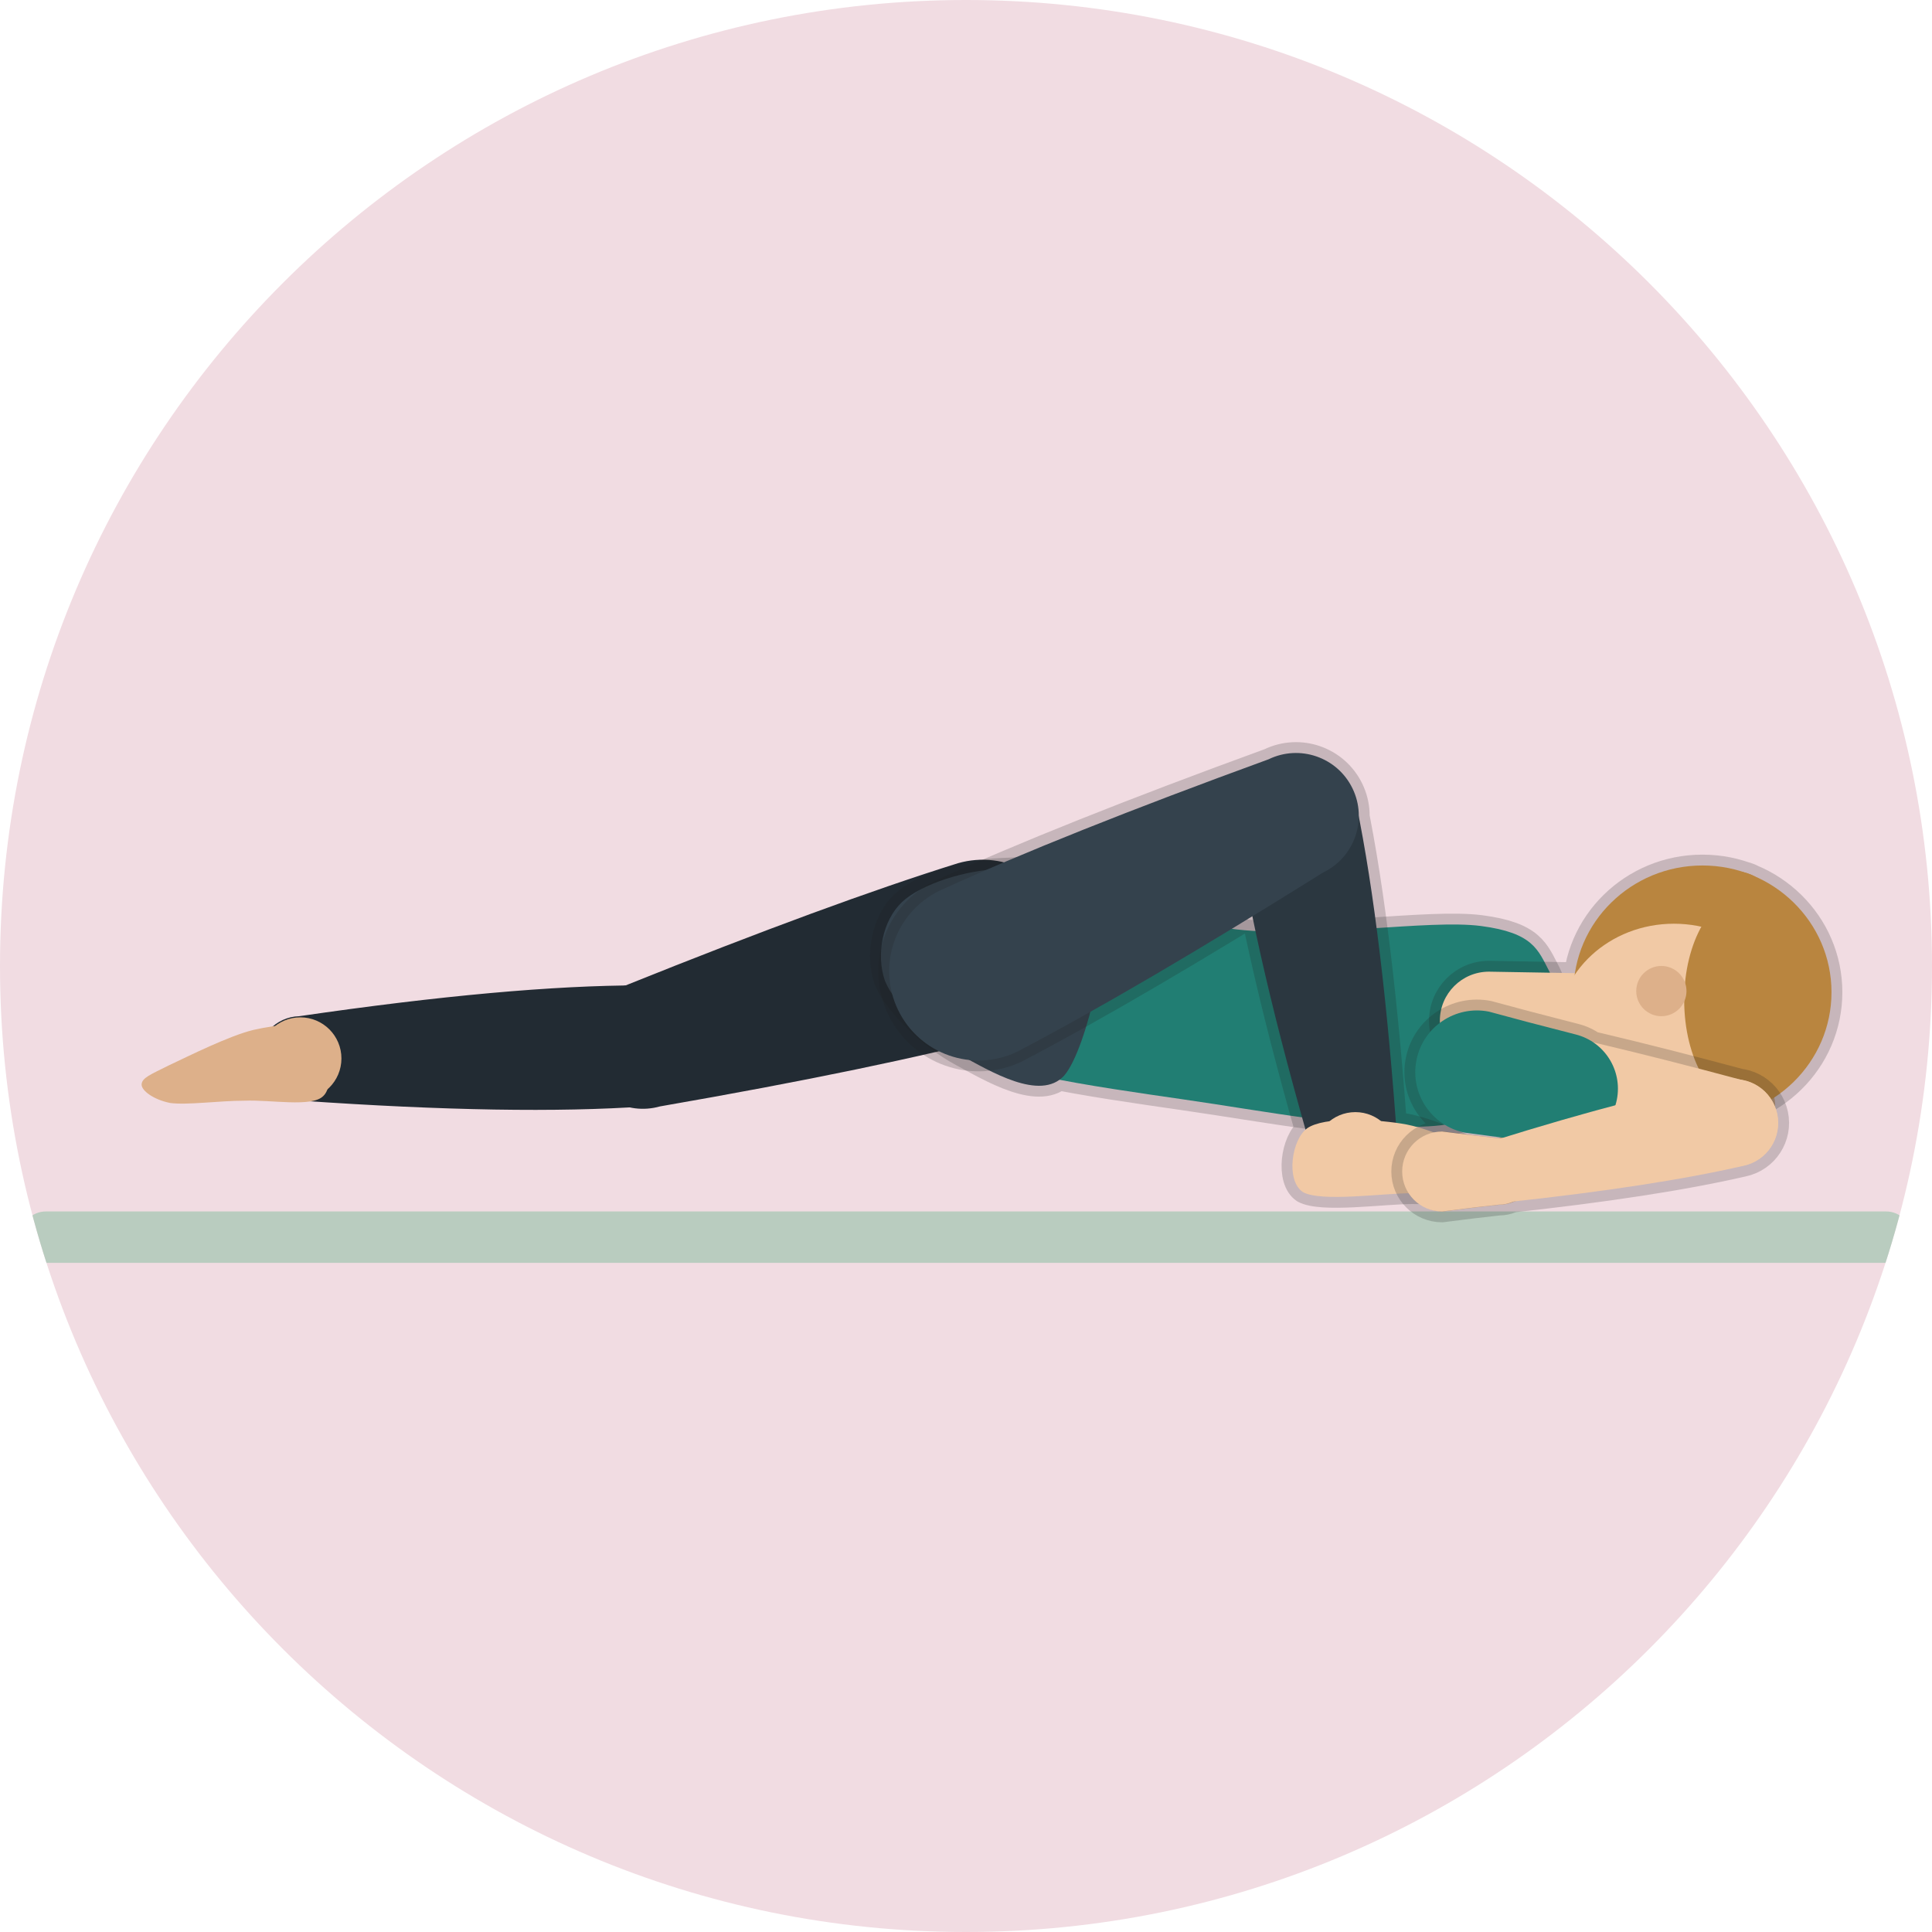
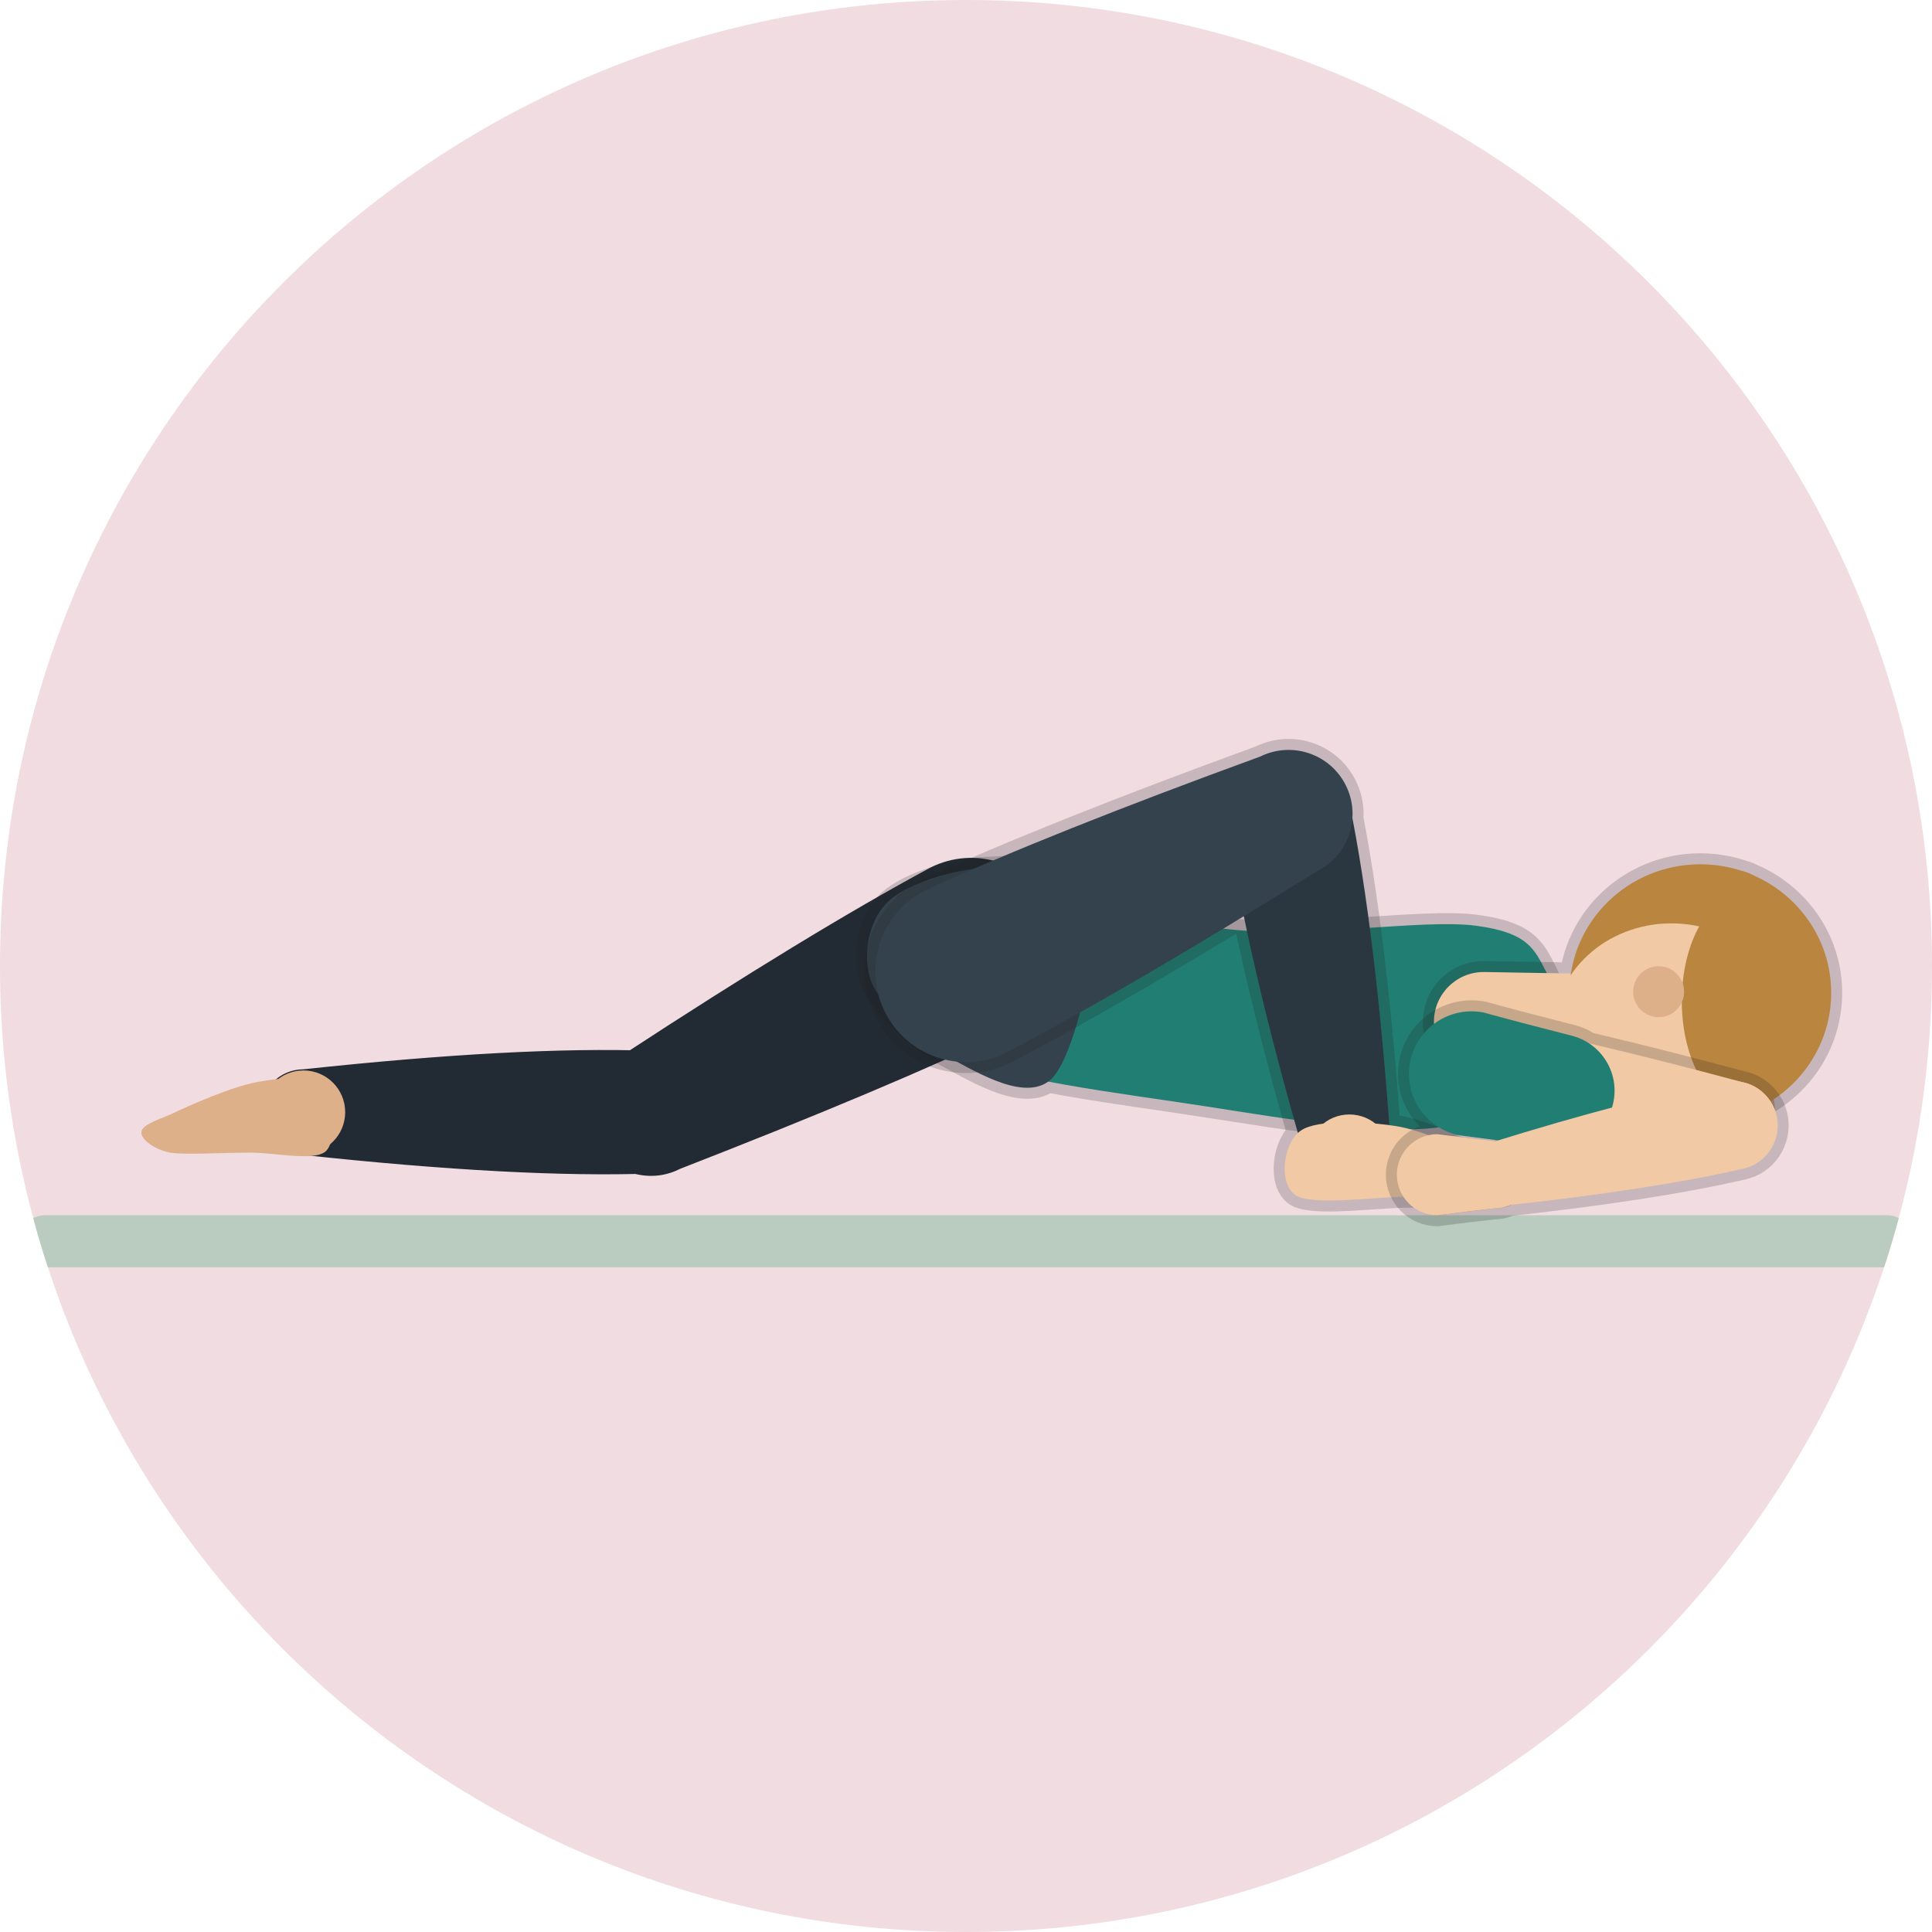
<svg xmlns="http://www.w3.org/2000/svg" viewBox="0 0 200 200" width="400" height="400" role="img" aria-label="Figure in a deep low lunge in profile with the back knee down and both hands on the floor by the front foot.">
  <circle cx="100" cy="100" r="100" fill="#F1DCE2" />
  <clipPath id="chk5eip">
    <circle cx="100" cy="100" r="100" />
  </clipPath>
  <g clip-path="url(#chk5eip)">
-     <g transform="translate(100.0 126.0) scale(1.182)">
-       <rect x="-82.786" y="-0.5" width="165.572" height="4.5" rx="2.2" fill="#B9CCBF" />
+     <g transform="translate(100.0 126.4) scale(1.199)">
+       <rect x="-81.71" y="-0.5" width="163.419" height="4.5" rx="2.2" fill="#B9CCBF" />
      <g>
-         <path d="M43.6 -11.2Q52.0 -8.8 66.1 -6.0A3.8 3.8 0 0 0 68.0 -13.4Q54.5 -18.0 46.1 -20.2A4.7 4.7 0 0 0 43.6 -11.2Z" fill="#DDB08A" />
-         <path d="M43.4 -10.5Q46.4 -9.9 51.1 -8.9A4.9 4.9 0 0 0 53.7 -18.4Q49.1 -19.9 46.2 -20.9A5.4 5.4 0 0 0 43.4 -10.5Z" fill="#1B6A61" />
-         <path d="M66.0 -13.4Q58.3 -11.4 46.1 -6.7A2.8 2.8 0 0 0 47.6 -1.3Q60.5 -3.7 68.1 -6.1A3.8 3.8 0 0 0 66.0 -13.4Z" fill="#DDB08A" />
-         <path d="M46.8 -6.9Q44.9 -7.1 41.8 -7.5A3.5 3.5 0 0 0 41.8 -0.5Q44.9 -0.9 46.8 -1.1A2.9 2.9 0 0 0 46.8 -6.9Z" fill="#DDB08A" />
+         <path d="M42.5 -11.2Q51.0 -8.8 65.0 -6.0A3.8 3.8 0 0 0 67.0 -13.4Q53.4 -18.0 45.0 -20.2A4.7 4.7 0 0 0 42.5 -11.2Z" fill="#DDB08A" />
+         <path d="M42.4 -10.5Q45.3 -9.9 50.0 -8.9A4.9 4.9 0 0 0 52.6 -18.4Q48.0 -19.9 45.2 -20.9A5.4 5.4 0 0 0 42.4 -10.5Z" fill="#1B6A61" />
+         <path d="M64.9 -13.4Q57.2 -11.4 45.0 -6.7A2.8 2.8 0 0 0 46.5 -1.3Q59.4 -3.7 67.0 -6.1A3.8 3.8 0 0 0 64.9 -13.4Z" fill="#DDB08A" />
+         <path d="M45.8 -6.9Q43.9 -7.1 40.8 -7.5A3.5 3.5 0 0 0 40.8 -0.5Q43.9 -0.9 45.8 -1.1A2.9 2.9 0 0 0 45.8 -6.9Z" fill="#DDB08A" />
      </g>
      <g>
-         <path d="M-28.5 -20.3Q-39.9 -20.3 -58.4 -17.6A3.7 3.7 0 0 0 -58.2 -10.2Q-39.5 -8.9 -28.1 -9.7A5.3 5.3 0 0 0 -28.5 -20.3Z" fill="#222B33" />
-         <path d="M-0.7 -31.0Q-11.9 -27.5 -29.8 -20.3A5.5 5.5 0 0 0 -26.8 -9.7Q-7.8 -13.0 3.6 -16.0A7.8 7.8 0 0 0 -0.7 -31.0Z" fill="#222B33" />
-         <path d="M-58.3 -10.3A3.6 3.6 0.0 1 0 -58.3 -17.5A3.6 3.6 0.0 1 0 -58.3 -10.3Z" fill="#DDB08A" />
-         <path d="M-56.9 -16.2C-55.9 -15.2 -55.2 -11.6 -56.3 -10.6C-57.3 -9.6 -60.9 -10.3 -63.2 -10.2C-65.4 -10.2 -68.2 -9.8 -69.7 -10.0C-71.2 -10.3 -72.2 -11.1 -72.2 -11.6C-72.2 -12.2 -71.4 -12.5 -69.8 -13.3C-68.1 -14.1 -64.5 -15.9 -62.4 -16.4C-60.2 -16.9 -57.9 -17.1 -56.9 -16.2Z" fill="#DDB08A" />
+         <path d="M-27.2 -14.7Q-38.6 -15.1 -57.2 -13.1A3.7 3.7 0 0 0 -57.2 -5.7Q-38.6 -3.7 -27.2 -4.1A5.3 5.3 0 0 0 -27.2 -14.7Z" fill="#222B33" />
+         <path d="M-3.1 -30.5Q-13.5 -24.9 -29.7 -14.3A5.5 5.5 0 0 0 -24.7 -4.5Q-6.7 -11.5 4.0 -16.6A7.8 7.8 0 0 0 -3.1 -30.5Z" fill="#222B33" />
+         <path d="M-57.2 -5.8A3.6 3.6 0.0 1 0 -57.2 -13.0A3.6 3.6 0.0 1 0 -57.2 -5.8Z" fill="#DDB08A" />
+         <path d="M-55.7 -11.6C-54.7 -10.6 -54.2 -7.0 -55.3 -6.0C-56.4 -5.1 -60.0 -6.0 -62.2 -5.9C-64.4 -5.9 -67.2 -5.7 -68.7 -5.9C-70.2 -6.2 -71.2 -7.1 -71.2 -7.6C-71.2 -8.2 -70.4 -8.5 -68.7 -9.2C-67.0 -10.0 -63.4 -11.6 -61.2 -12.0C-59.0 -12.4 -56.7 -12.6 -55.7 -11.6Z" fill="#DDB08A" />
      </g>
      <g>
-         <path d="M2.9 -30.3C7.7 -30.5 16.7 -26.0 23.7 -25.2C30.7 -24.4 40.5 -26.1 45.1 -25.5C49.7 -24.9 50.1 -23.4 51.1 -21.5C52.1 -19.5 52.6 -16.0 51.1 -13.8C49.5 -11.5 46.8 -8.7 42.0 -8.1C37.1 -7.4 28.9 -8.8 21.8 -9.9C14.7 -11.0 4.1 -12.2 -0.4 -14.5C-4.9 -16.8 -5.6 -21.3 -5.1 -23.9C-4.5 -26.5 -1.9 -30.0 2.9 -30.3ZM3.0 -30.5C5.9 -30.6 11.0 -31.2 11.9 -28.1C12.9 -25.1 10.6 -14.7 8.6 -12.4C6.5 -10.1 2.1 -12.8 -0.5 -14.2C-3.1 -15.6 -6.2 -18.5 -7.1 -20.7C-7.9 -23.0 -7.3 -26.0 -5.6 -27.6C-3.9 -29.2 0.0 -30.4 3.0 -30.5Z" fill="#1E1F1D" stroke="#1E1F1D" stroke-width="1.9" stroke-linejoin="round" opacity="0.2" />
-         <path d="M2.9 -30.3C7.7 -30.5 16.7 -26.0 23.7 -25.2C30.7 -24.4 40.5 -26.1 45.1 -25.5C49.7 -24.9 50.1 -23.4 51.1 -21.5C52.1 -19.5 52.6 -16.0 51.1 -13.8C49.5 -11.5 46.8 -8.7 42.0 -8.1C37.1 -7.4 28.9 -8.8 21.8 -9.9C14.7 -11.0 4.1 -12.2 -0.4 -14.5C-4.9 -16.8 -5.6 -21.3 -5.1 -23.9C-4.5 -26.5 -1.9 -30.0 2.9 -30.3Z" fill="#217E73" />
-         <path d="M3.0 -30.5C5.9 -30.6 11.0 -31.2 11.9 -28.1C12.9 -25.1 10.6 -14.7 8.6 -12.4C6.5 -10.1 2.1 -12.8 -0.5 -14.2C-3.1 -15.6 -6.2 -18.5 -7.1 -20.7C-7.9 -23.0 -7.3 -26.0 -5.6 -27.6C-3.9 -29.2 0.0 -30.4 3.0 -30.5Z" fill="#34424D" />
+         <path d="M1.8 -30.3C6.6 -30.5 15.6 -26.0 22.6 -25.2C29.6 -24.4 39.4 -26.1 44.0 -25.5C48.6 -24.9 49.1 -23.4 50.1 -21.5C51.1 -19.5 51.5 -16.0 50.0 -13.8C48.5 -11.5 45.8 -8.7 40.9 -8.1C36.0 -7.4 27.8 -8.8 20.7 -9.9C13.7 -11.0 3.0 -12.2 -1.5 -14.5C-6.0 -16.8 -6.7 -21.3 -6.2 -23.9C-5.6 -26.5 -2.9 -30.0 1.8 -30.3ZM1.9 -30.5C4.8 -30.6 9.9 -31.2 10.8 -28.1C11.8 -25.1 9.6 -14.7 7.5 -12.4C5.4 -10.1 1.0 -12.8 -1.6 -14.2C-4.2 -15.6 -7.3 -18.5 -8.2 -20.7C-9.0 -23.0 -8.4 -26.0 -6.7 -27.6C-5.0 -29.2 -1.0 -30.4 1.9 -30.5Z" fill="#1E1F1D" stroke="#1E1F1D" stroke-width="1.9" stroke-linejoin="round" opacity="0.2" />
+         <path d="M1.8 -30.3C6.6 -30.5 15.6 -26.0 22.6 -25.2C29.6 -24.4 39.4 -26.1 44.0 -25.5C48.6 -24.9 49.1 -23.4 50.1 -21.5C51.1 -19.5 51.5 -16.0 50.0 -13.8C48.5 -11.5 45.8 -8.7 40.9 -8.1C36.0 -7.4 27.8 -8.8 20.7 -9.9C13.7 -11.0 3.0 -12.2 -1.5 -14.5C-6.0 -16.8 -6.7 -21.3 -6.2 -23.9C-5.6 -26.5 -2.9 -30.0 1.8 -30.3Z" fill="#217E73" />
+         <path d="M1.9 -30.5C4.8 -30.6 9.9 -31.2 10.8 -28.1C11.8 -25.1 9.6 -14.7 7.5 -12.4C5.4 -10.1 1.0 -12.8 -1.6 -14.2C-4.2 -15.6 -7.3 -18.5 -8.2 -20.7C-9.0 -23.0 -8.4 -26.0 -6.7 -27.6C-5.0 -29.2 -1.0 -30.4 1.9 -30.5Z" fill="#34424D" />
      </g>
      <g>
-         <path d="M45.8 -12.9Q52.1 -13.0 62.3 -13.2A4.0 4.0 0 0 0 62.3 -21.2Q52.1 -21.4 45.8 -21.5A4.3 4.3 0 0 0 45.8 -12.9ZM63.6 -26.6Q64.3 -23.0 65.4 -17.1A1.9 1.9 0 0 0 69.2 -17.1Q70.3 -23.0 71.0 -26.6A3.7 3.7 0 0 0 63.6 -26.6ZM53.2 -19.7A11.1 11.3 90.0 1 0 75.8 -19.7A11.1 11.3 90.0 1 0 53.2 -19.7ZM51.8 -16.3A9.4 10.2 90.0 1 0 72.2 -16.3A9.4 10.2 90.0 1 0 51.8 -16.3ZM57.0 -8.3A5.6 5.6 0.0 1 0 57.0 -19.5A5.6 5.6 0.0 1 0 57.0 -8.3ZM61.0 -5.3A1.8 1.8 0.0 1 0 61.0 -8.9A1.8 1.8 0.0 1 0 61.0 -5.3ZM62.9 -19.0A9.3 5.4 90.0 1 0 73.7 -19.0A9.3 5.4 90.0 1 0 62.9 -19.0ZM60.9 -17.6A2.2 2.2 0.0 1 0 60.9 -22.0A2.2 2.2 0.0 1 0 60.9 -17.6Z" fill="#1E1F1D" stroke="#1E1F1D" stroke-width="1.9" stroke-linejoin="round" opacity="0.2" />
-         <path d="M45.8 -12.9Q52.1 -13.0 62.3 -13.2A4.0 4.0 0 0 0 62.3 -21.2Q52.1 -21.4 45.8 -21.5A4.3 4.3 0 0 0 45.8 -12.9Z" fill="#F1C9A5" />
-         <path d="M63.6 -26.6Q64.3 -23.0 65.4 -17.1A1.9 1.9 0 0 0 69.2 -17.1Q70.3 -23.0 71.0 -26.6A3.7 3.7 0 0 0 63.6 -26.6Z" fill="#B9853F" />
-         <path d="M53.2 -19.7A11.1 11.3 90.0 1 0 75.8 -19.7A11.1 11.3 90.0 1 0 53.2 -19.7Z" fill="#B9853F" />
-         <path d="M51.8 -16.3A9.4 10.2 90.0 1 0 72.2 -16.3A9.4 10.2 90.0 1 0 51.8 -16.3Z" fill="#F1C9A5" />
-         <path d="M57.0 -8.3A5.6 5.6 0.0 1 0 57.0 -19.5A5.6 5.6 0.0 1 0 57.0 -8.3Z" fill="#F1C9A5" />
-         <path d="M61.0 -5.3A1.8 1.8 0.0 1 0 61.0 -8.9A1.8 1.8 0.0 1 0 61.0 -5.3Z" fill="#F1C9A5" />
-         <path d="M62.9 -19.0A9.3 5.4 90.0 1 0 73.7 -19.0A9.3 5.4 90.0 1 0 62.9 -19.0Z" fill="#B9853F" />
-         <path d="M60.9 -17.6A2.2 2.2 0.0 1 0 60.9 -22.0A2.2 2.2 0.0 1 0 60.9 -17.6Z" fill="#DDB08A" />
+         <path d="M44.7 -12.9Q51.0 -13.0 61.2 -13.2A4.0 4.0 0 0 0 61.2 -21.2Q51.0 -21.4 44.7 -21.5A4.3 4.3 0 0 0 44.7 -12.9ZM62.5 -26.6Q63.2 -23.0 64.3 -17.1A1.9 1.9 0 0 0 68.1 -17.1Q69.2 -23.0 69.9 -26.6A3.7 3.7 0 0 0 62.5 -26.6ZM52.1 -19.7A11.1 11.3 90.0 1 0 74.7 -19.7A11.1 11.3 90.0 1 0 52.1 -19.7ZM50.7 -16.3A9.4 10.2 90.0 1 0 71.1 -16.3A9.4 10.2 90.0 1 0 50.7 -16.3ZM55.9 -8.3A5.6 5.6 0.0 1 0 55.9 -19.5A5.6 5.6 0.0 1 0 55.9 -8.3ZM59.9 -5.3A1.8 1.8 0.0 1 0 59.9 -8.9A1.8 1.8 0.0 1 0 59.9 -5.3ZM61.8 -19.0A9.3 5.4 90.0 1 0 72.6 -19.0A9.3 5.4 90.0 1 0 61.8 -19.0ZM59.8 -17.6A2.2 2.2 0.0 1 0 59.8 -22.0A2.2 2.2 0.0 1 0 59.8 -17.6Z" fill="#1E1F1D" stroke="#1E1F1D" stroke-width="1.9" stroke-linejoin="round" opacity="0.2" />
+         <path d="M44.7 -12.9Q51.0 -13.0 61.2 -13.2A4.0 4.0 0 0 0 61.2 -21.2Q51.0 -21.4 44.7 -21.5A4.3 4.3 0 0 0 44.7 -12.9Z" fill="#F1C9A5" />
+         <path d="M62.5 -26.6Q63.2 -23.0 64.3 -17.1A1.9 1.9 0 0 0 68.1 -17.1Q69.2 -23.0 69.9 -26.6A3.7 3.7 0 0 0 62.5 -26.6Z" fill="#B9853F" />
+         <path d="M52.1 -19.7A11.1 11.3 90.0 1 0 74.7 -19.7A11.1 11.3 90.0 1 0 52.1 -19.7Z" fill="#B9853F" />
+         <path d="M50.7 -16.3A9.4 10.2 90.0 1 0 71.1 -16.3A9.4 10.2 90.0 1 0 50.7 -16.3Z" fill="#F1C9A5" />
+         <path d="M55.9 -8.3A5.6 5.6 0.0 1 0 55.9 -19.5A5.6 5.6 0.0 1 0 55.9 -8.3Z" fill="#F1C9A5" />
+         <path d="M59.9 -5.3A1.8 1.8 0.0 1 0 59.9 -8.9A1.8 1.8 0.0 1 0 59.9 -5.3Z" fill="#F1C9A5" />
+         <path d="M61.8 -19.0A9.3 5.4 90.0 1 0 72.6 -19.0A9.3 5.4 90.0 1 0 61.8 -19.0Z" fill="#B9853F" />
+         <path d="M59.8 -17.6A2.2 2.2 0.0 1 0 59.8 -22.0A2.2 2.2 0.0 1 0 59.8 -17.6Z" fill="#DDB08A" />
      </g>
      <g>
-         <path d="M23.7 -34.2Q25.3 -22.9 30.5 -5.0A3.7 3.7 0 0 0 37.8 -6.2Q36.5 -24.9 34.2 -36.1A5.3 5.3 0 0 0 23.7 -34.2ZM4.5 -14.5Q15.0 -20.0 31.3 -30.2A5.5 5.5 0 0 0 26.5 -40.1Q8.4 -33.5 -2.3 -28.6A7.8 7.8 0 0 0 4.5 -14.5ZM34.1 -2.0A3.6 3.6 0.0 1 0 34.1 -9.2A3.6 3.6 0.0 1 0 34.1 -2.0ZM29.9 -7.8C28.5 -6.8 28.0 -3.2 29.5 -2.2C31.1 -1.3 36.5 -2.1 39.1 -2.1C41.8 -2.1 44.1 -1.8 45.6 -2.1C47.1 -2.4 48.1 -3.3 48.1 -3.8C48.1 -4.4 47.3 -4.7 45.6 -5.4C44.0 -6.1 40.8 -7.8 38.1 -8.2C35.5 -8.6 31.4 -8.8 29.9 -7.8Z" fill="#1E1F1D" stroke="#1E1F1D" stroke-width="1.9" stroke-linejoin="round" opacity="0.2" />
-         <path d="M23.7 -34.2Q25.3 -22.9 30.5 -5.0A3.7 3.7 0 0 0 37.8 -6.2Q36.5 -24.9 34.2 -36.1A5.3 5.3 0 0 0 23.7 -34.2Z" fill="#2B3740" />
-         <path d="M4.5 -14.5Q15.0 -20.0 31.3 -30.2A5.5 5.5 0 0 0 26.5 -40.1Q8.4 -33.5 -2.3 -28.6A7.8 7.8 0 0 0 4.5 -14.5Z" fill="#34424D" />
-         <path d="M34.1 -2.0A3.6 3.6 0.0 1 0 34.1 -9.2A3.6 3.6 0.0 1 0 34.1 -2.0Z" fill="#F1C9A5" />
-         <path d="M29.9 -7.8C28.5 -6.8 28.0 -3.2 29.5 -2.2C31.1 -1.3 36.5 -2.1 39.1 -2.1C41.8 -2.1 44.1 -1.8 45.6 -2.1C47.1 -2.4 48.1 -3.3 48.1 -3.8C48.1 -4.4 47.3 -4.7 45.6 -5.4C44.0 -6.1 40.8 -7.8 38.1 -8.2C35.5 -8.6 31.4 -8.8 29.9 -7.8Z" fill="#F1C9A5" />
+         <path d="M22.6 -34.2Q24.2 -22.9 29.4 -5.0A3.7 3.7 0 0 0 36.7 -6.2Q35.4 -24.9 33.1 -36.1A5.3 5.3 0 0 0 22.6 -34.2ZM3.4 -14.5Q13.9 -20.0 30.3 -30.2A5.5 5.5 0 0 0 25.4 -40.1Q7.3 -33.5 -3.4 -28.6A7.8 7.8 0 0 0 3.4 -14.5ZM33.1 -2.0A3.6 3.6 0.0 1 0 33.1 -9.2A3.6 3.6 0.0 1 0 33.1 -2.0ZM28.9 -7.8C27.4 -6.8 26.9 -3.2 28.5 -2.2C30.0 -1.3 35.4 -2.1 38.1 -2.1C40.8 -2.1 43.1 -1.8 44.6 -2.1C46.1 -2.4 47.1 -3.3 47.1 -3.8C47.1 -4.4 46.2 -4.7 44.6 -5.4C42.9 -6.1 39.7 -7.8 37.1 -8.2C34.5 -8.6 30.3 -8.8 28.9 -7.8Z" fill="#1E1F1D" stroke="#1E1F1D" stroke-width="1.9" stroke-linejoin="round" opacity="0.2" />
+         <path d="M22.6 -34.2Q24.2 -22.9 29.4 -5.0A3.7 3.7 0 0 0 36.7 -6.2Q35.4 -24.9 33.1 -36.1A5.3 5.3 0 0 0 22.6 -34.2Z" fill="#2B3740" />
+         <path d="M3.4 -14.5Q13.9 -20.0 30.3 -30.2A5.5 5.5 0 0 0 25.4 -40.1Q7.3 -33.5 -3.4 -28.6A7.8 7.8 0 0 0 3.4 -14.5Z" fill="#34424D" />
+         <path d="M33.1 -2.0A3.6 3.6 0.0 1 0 33.1 -9.2A3.6 3.6 0.0 1 0 33.1 -2.0Z" fill="#F1C9A5" />
+         <path d="M28.9 -7.8C27.4 -6.8 26.9 -3.2 28.5 -2.2C30.0 -1.3 35.4 -2.1 38.1 -2.1C40.8 -2.1 43.1 -1.8 44.6 -2.1C46.1 -2.4 47.1 -3.3 47.1 -3.8C47.1 -4.4 46.2 -4.7 44.6 -5.4C42.9 -6.1 39.7 -7.8 37.1 -8.2C34.5 -8.6 30.3 -8.8 28.9 -7.8Z" fill="#F1C9A5" />
      </g>
      <g>
-         <path d="M43.8 -8.1Q52.4 -6.3 66.6 -4.5A3.8 3.8 0 0 0 68.0 -12.0Q54.2 -15.7 45.6 -17.3A4.7 4.7 0 0 0 43.8 -8.1ZM43.7 -7.4Q46.6 -7.0 51.5 -6.4A4.9 4.9 0 0 0 53.4 -16.0Q48.7 -17.2 45.8 -18.0A5.4 5.4 0 0 0 43.7 -7.4ZM66.5 -12.0Q58.7 -10.6 46.2 -6.7A2.8 2.8 0 0 0 47.3 -1.3Q60.3 -2.7 68.1 -4.5A3.8 3.8 0 0 0 66.5 -12.0ZM46.7 -6.9Q44.8 -7.1 41.7 -7.5A3.5 3.5 0 0 0 41.7 -0.5Q44.8 -0.9 46.7 -1.1A2.9 2.9 0 0 0 46.7 -6.9Z" fill="#1E1F1D" stroke="#1E1F1D" stroke-width="1.9" stroke-linejoin="round" opacity="0.2" />
-         <path d="M43.8 -8.1Q52.4 -6.3 66.6 -4.5A3.8 3.8 0 0 0 68.0 -12.0Q54.2 -15.7 45.6 -17.3A4.7 4.7 0 0 0 43.8 -8.1Z" fill="#F1C9A5" />
-         <path d="M43.7 -7.4Q46.6 -7.0 51.5 -6.4A4.9 4.9 0 0 0 53.4 -16.0Q48.7 -17.2 45.8 -18.0A5.4 5.4 0 0 0 43.7 -7.4Z" fill="#217E73" />
-         <path d="M66.5 -12.0Q58.7 -10.6 46.2 -6.7A2.8 2.8 0 0 0 47.3 -1.3Q60.3 -2.7 68.1 -4.5A3.8 3.8 0 0 0 66.5 -12.0Z" fill="#F1C9A5" />
-         <path d="M46.7 -6.9Q44.8 -7.1 41.7 -7.5A3.5 3.5 0 0 0 41.7 -0.5Q44.8 -0.9 46.7 -1.1A2.9 2.9 0 0 0 46.7 -6.9Z" fill="#F1C9A5" />
+         <path d="M42.7 -8.1Q51.3 -6.3 65.5 -4.5A3.8 3.8 0 0 0 67.0 -12.0Q53.2 -15.7 44.6 -17.3A4.7 4.7 0 0 0 42.7 -8.1ZM42.6 -7.4Q45.6 -7.0 50.4 -6.4A4.9 4.9 0 0 0 52.3 -16.0Q47.6 -17.2 44.7 -18.0A5.4 5.4 0 0 0 42.6 -7.4ZM65.5 -12.0Q57.6 -10.6 45.1 -6.7A2.8 2.8 0 0 0 46.2 -1.3Q59.2 -2.7 67.0 -4.5A3.8 3.8 0 0 0 65.5 -12.0ZM45.7 -6.9Q43.8 -7.1 40.7 -7.5A3.5 3.5 0 0 0 40.7 -0.5Q43.8 -0.9 45.7 -1.1A2.9 2.9 0 0 0 45.7 -6.9Z" fill="#1E1F1D" stroke="#1E1F1D" stroke-width="1.9" stroke-linejoin="round" opacity="0.2" />
+         <path d="M42.7 -8.1Q51.3 -6.3 65.5 -4.5A3.8 3.8 0 0 0 67.0 -12.0Q53.2 -15.7 44.6 -17.3A4.7 4.7 0 0 0 42.7 -8.1Z" fill="#F1C9A5" />
+         <path d="M42.6 -7.4Q45.6 -7.0 50.4 -6.4A4.9 4.9 0 0 0 52.3 -16.0Q47.6 -17.2 44.7 -18.0A5.4 5.4 0 0 0 42.6 -7.4Z" fill="#217E73" />
+         <path d="M65.5 -12.0Q57.6 -10.6 45.1 -6.7A2.8 2.8 0 0 0 46.2 -1.3Q59.2 -2.7 67.0 -4.5A3.8 3.8 0 0 0 65.5 -12.0Z" fill="#F1C9A5" />
+         <path d="M45.7 -6.9Q43.8 -7.1 40.7 -7.5A3.5 3.5 0 0 0 40.7 -0.5Q43.8 -0.9 45.7 -1.1A2.9 2.9 0 0 0 45.7 -6.9Z" fill="#F1C9A5" />
      </g>
    </g>
  </g>
</svg>
